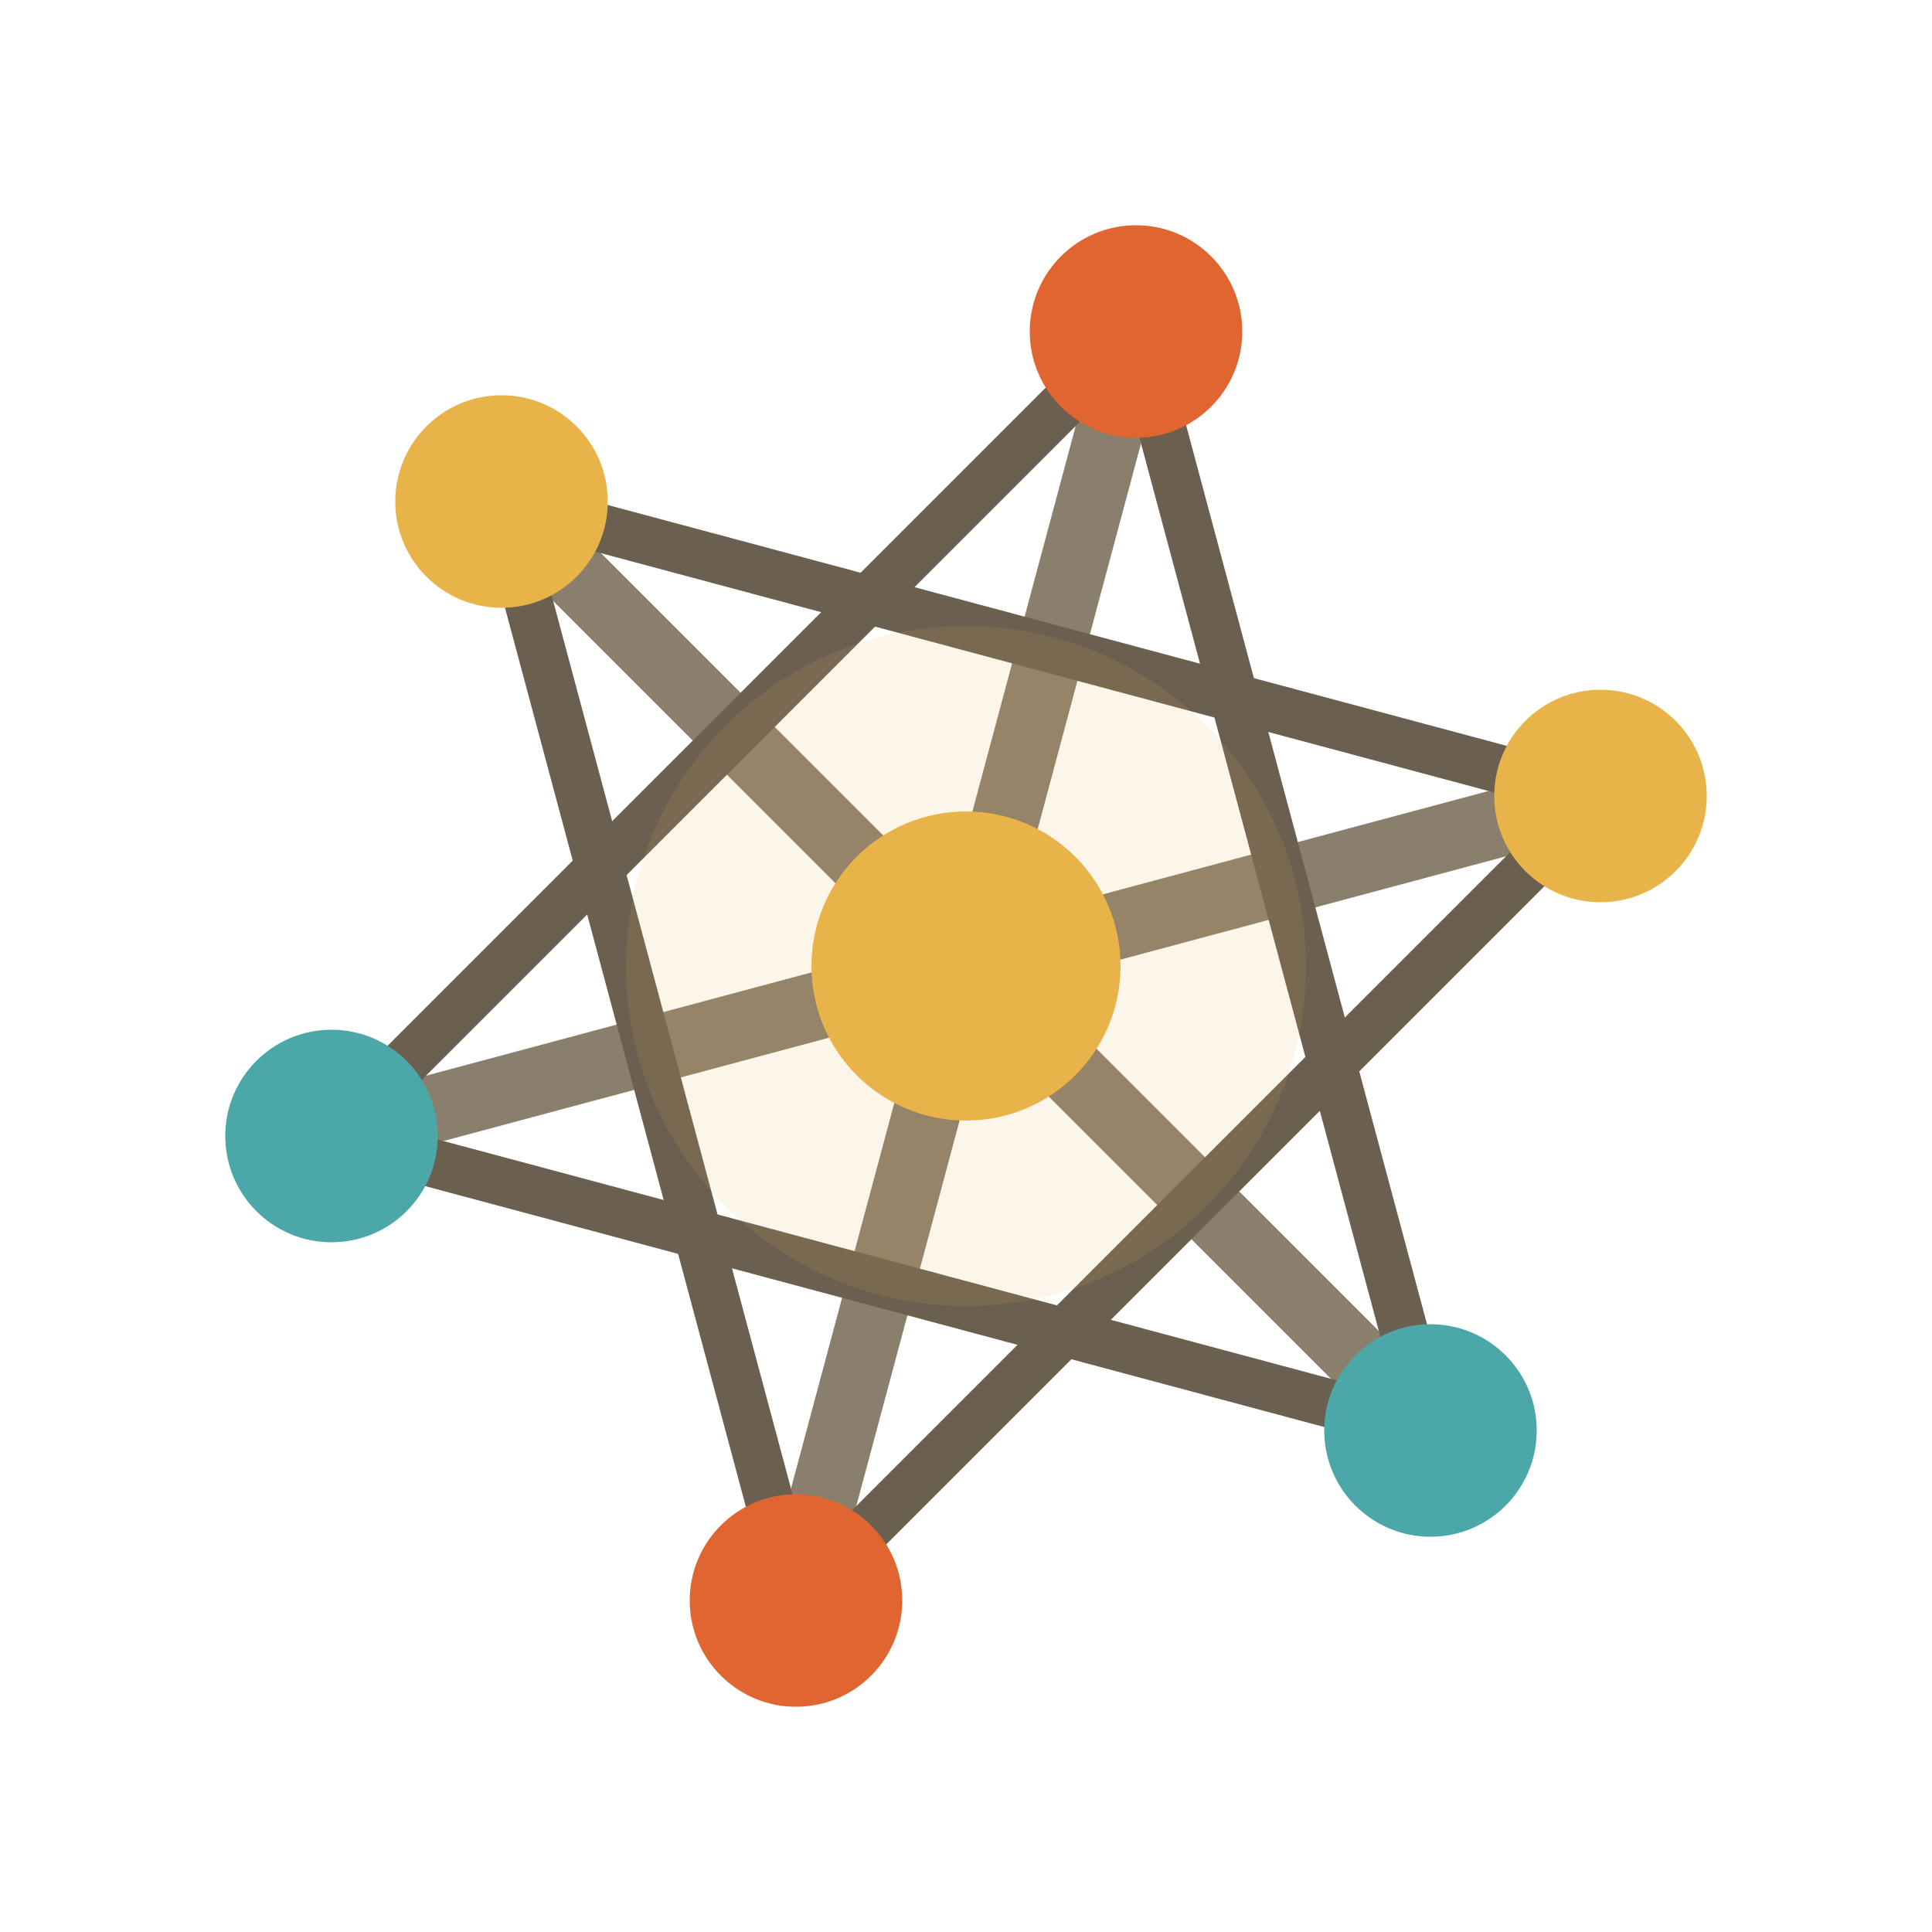
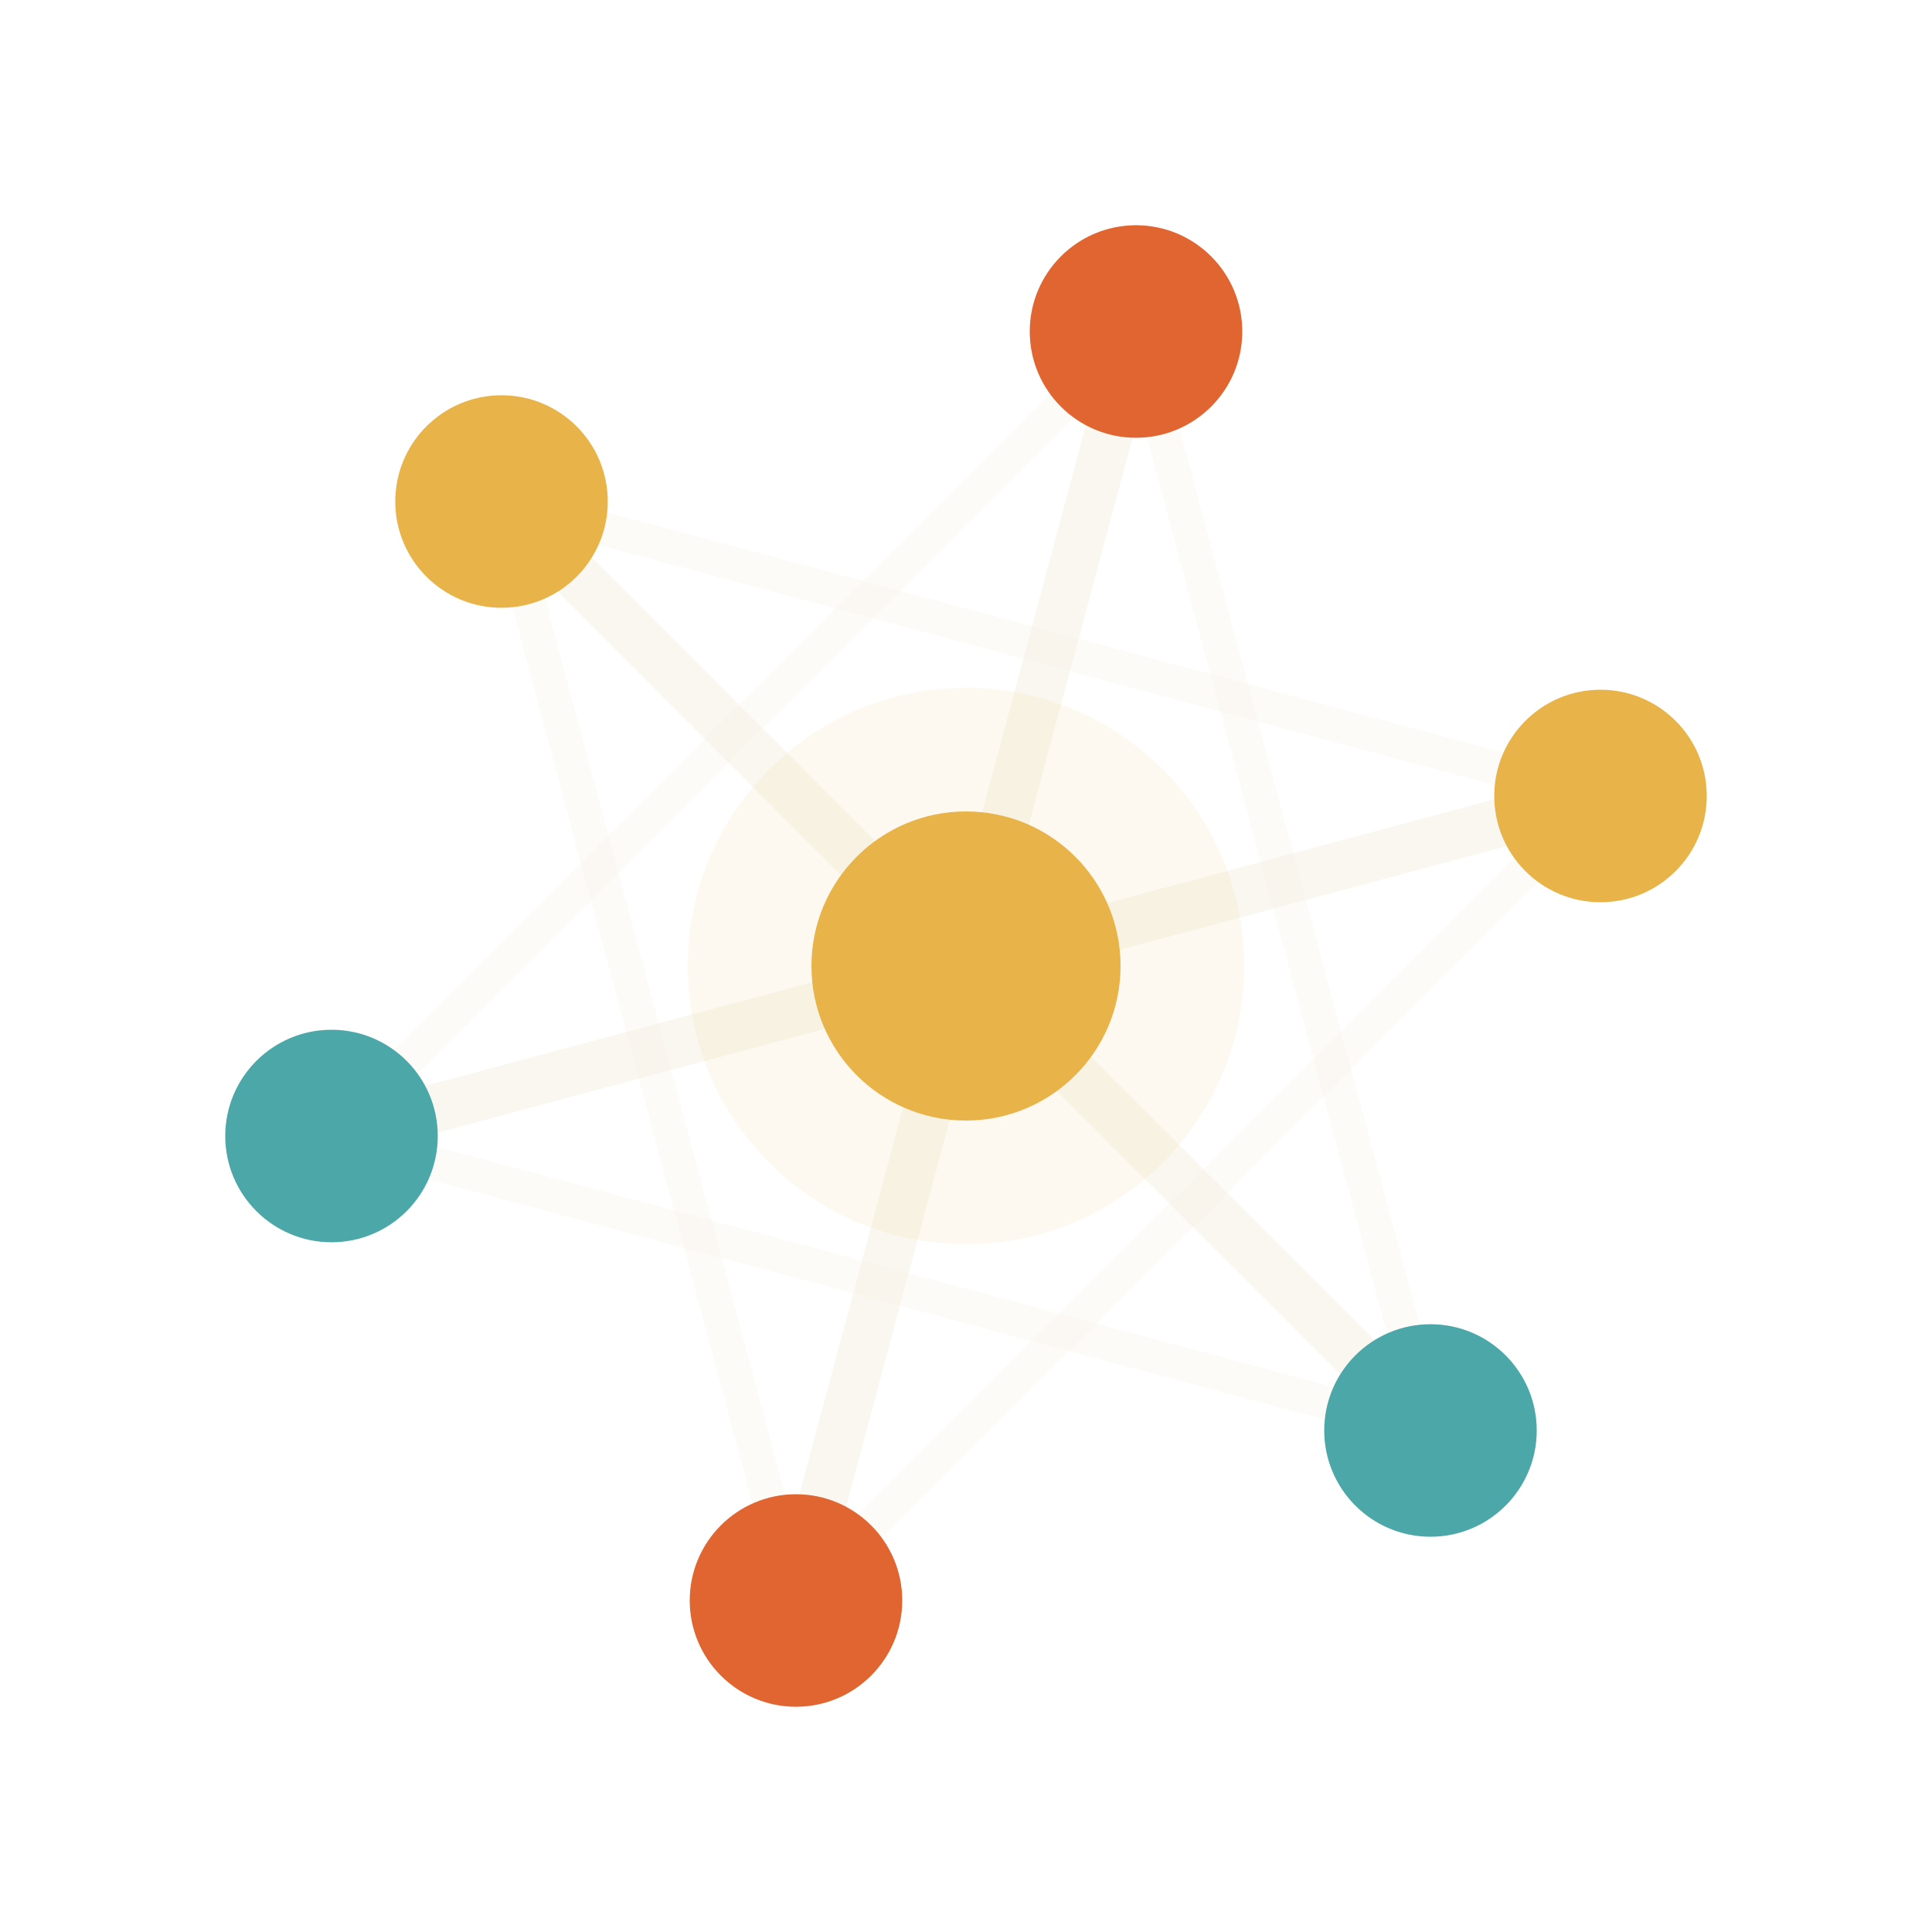
<svg xmlns="http://www.w3.org/2000/svg" viewBox="0 0 512 512" width="512" height="512">
-   <line x1="256" y1="256" x2="301.055" y2="87.852" stroke="#8a7e6c" stroke-width="17.92" stroke-linecap="round" />
-   <line x1="256" y1="256" x2="424.148" y2="210.945" stroke="#8a7e6c" stroke-width="17.92" stroke-linecap="round" />
-   <line x1="256" y1="256" x2="379.093" y2="379.093" stroke="#8a7e6c" stroke-width="17.92" stroke-linecap="round" />
-   <line x1="256" y1="256" x2="210.945" y2="424.148" stroke="#8a7e6c" stroke-width="17.92" stroke-linecap="round" />
-   <line x1="256" y1="256" x2="87.852" y2="301.055" stroke="#8a7e6c" stroke-width="17.92" stroke-linecap="round" />
-   <line x1="256" y1="256" x2="132.907" y2="132.907" stroke="#8a7e6c" stroke-width="17.92" stroke-linecap="round" />
-   <line x1="301.055" y1="87.852" x2="379.093" y2="379.093" stroke="#6b5f50" stroke-width="12.8" stroke-linecap="round" />
-   <line x1="424.148" y1="210.945" x2="210.945" y2="424.148" stroke="#6b5f50" stroke-width="12.8" stroke-linecap="round" />
-   <line x1="379.093" y1="379.093" x2="87.852" y2="301.055" stroke="#6b5f50" stroke-width="12.8" stroke-linecap="round" />
-   <line x1="210.945" y1="424.148" x2="132.907" y2="132.907" stroke="#6b5f50" stroke-width="12.8" stroke-linecap="round" />
-   <line x1="87.852" y1="301.055" x2="301.055" y2="87.852" stroke="#6b5f50" stroke-width="12.8" stroke-linecap="round" />
-   <line x1="132.907" y1="132.907" x2="424.148" y2="210.945" stroke="#6b5f50" stroke-width="12.8" stroke-linecap="round" />
-   <circle cx="256" cy="256" r="90.112" fill="#e8b44a" opacity=".12" />
+   <line x1="256" y1="256" x2="301.055" y2="87.852" stroke="#f5f0e4" stroke-width="12.8" opacity="0.55" />
+   <line x1="256" y1="256" x2="424.148" y2="210.945" stroke="#f5f0e4" stroke-width="12.8" opacity="0.55" />
+   <line x1="256" y1="256" x2="379.093" y2="379.093" stroke="#f5f0e4" stroke-width="12.8" opacity="0.55" />
+   <line x1="256" y1="256" x2="210.945" y2="424.148" stroke="#f5f0e4" stroke-width="12.8" opacity="0.55" />
+   <line x1="256" y1="256" x2="87.852" y2="301.055" stroke="#f5f0e4" stroke-width="12.8" opacity="0.55" />
+   <line x1="256" y1="256" x2="132.907" y2="132.907" stroke="#f5f0e4" stroke-width="12.8" opacity="0.55" />
+   <line x1="301.055" y1="87.852" x2="379.093" y2="379.093" stroke="#f5f0e4" stroke-width="8.96" opacity="0.248" />
+   <line x1="424.148" y1="210.945" x2="210.945" y2="424.148" stroke="#f5f0e4" stroke-width="8.96" opacity="0.248" />
+   <line x1="379.093" y1="379.093" x2="87.852" y2="301.055" stroke="#f5f0e4" stroke-width="8.96" opacity="0.248" />
+   <line x1="210.945" y1="424.148" x2="132.907" y2="132.907" stroke="#f5f0e4" stroke-width="8.96" opacity="0.248" />
+   <line x1="87.852" y1="301.055" x2="301.055" y2="87.852" stroke="#f5f0e4" stroke-width="8.96" opacity="0.248" />
+   <line x1="132.907" y1="132.907" x2="424.148" y2="210.945" stroke="#f5f0e4" stroke-width="8.96" opacity="0.248" />
+   <circle cx="256" cy="256" r="73.728" fill="#e8b44a" opacity=".08" />
  <circle cx="256" cy="256" r="40.96" fill="#e8b44a" />
  <circle cx="301.055" cy="87.852" r="28.16" fill="#e06530" />
  <circle cx="424.148" cy="210.945" r="28.16" fill="#e8b44a" />
  <circle cx="379.093" cy="379.093" r="28.16" fill="#4ca8a8" />
  <circle cx="210.945" cy="424.148" r="28.16" fill="#e06530" />
  <circle cx="87.852" cy="301.055" r="28.16" fill="#4ca8a8" />
  <circle cx="132.907" cy="132.907" r="28.16" fill="#e8b44a" />
</svg>
